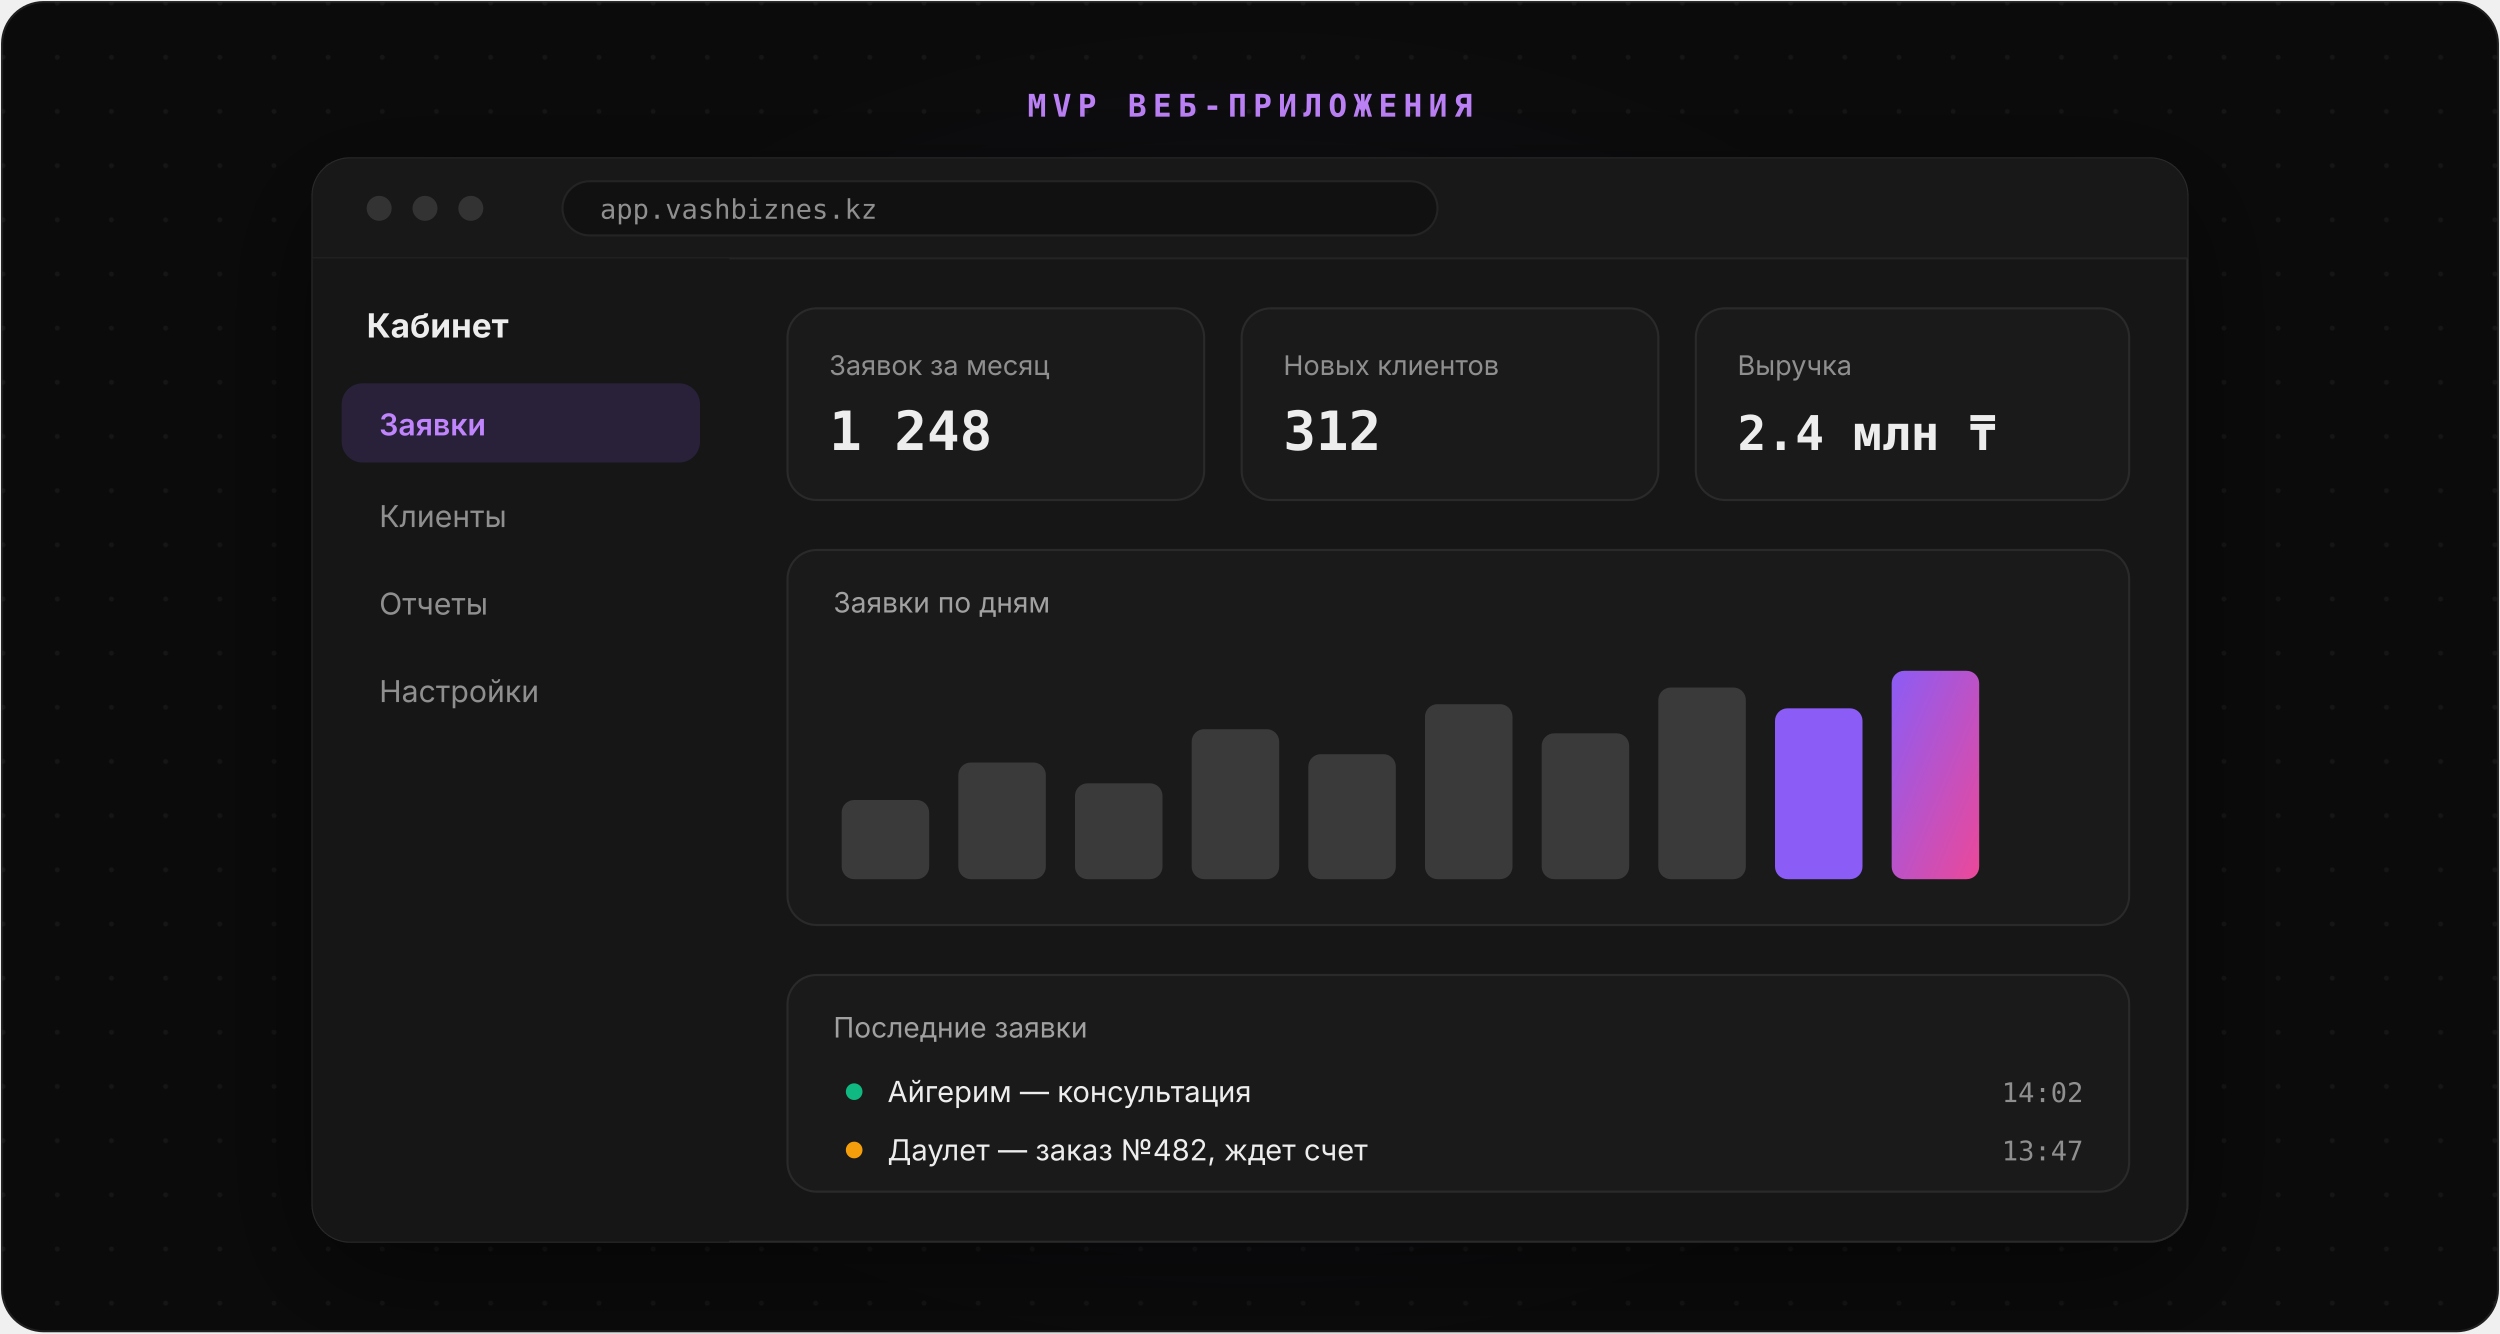
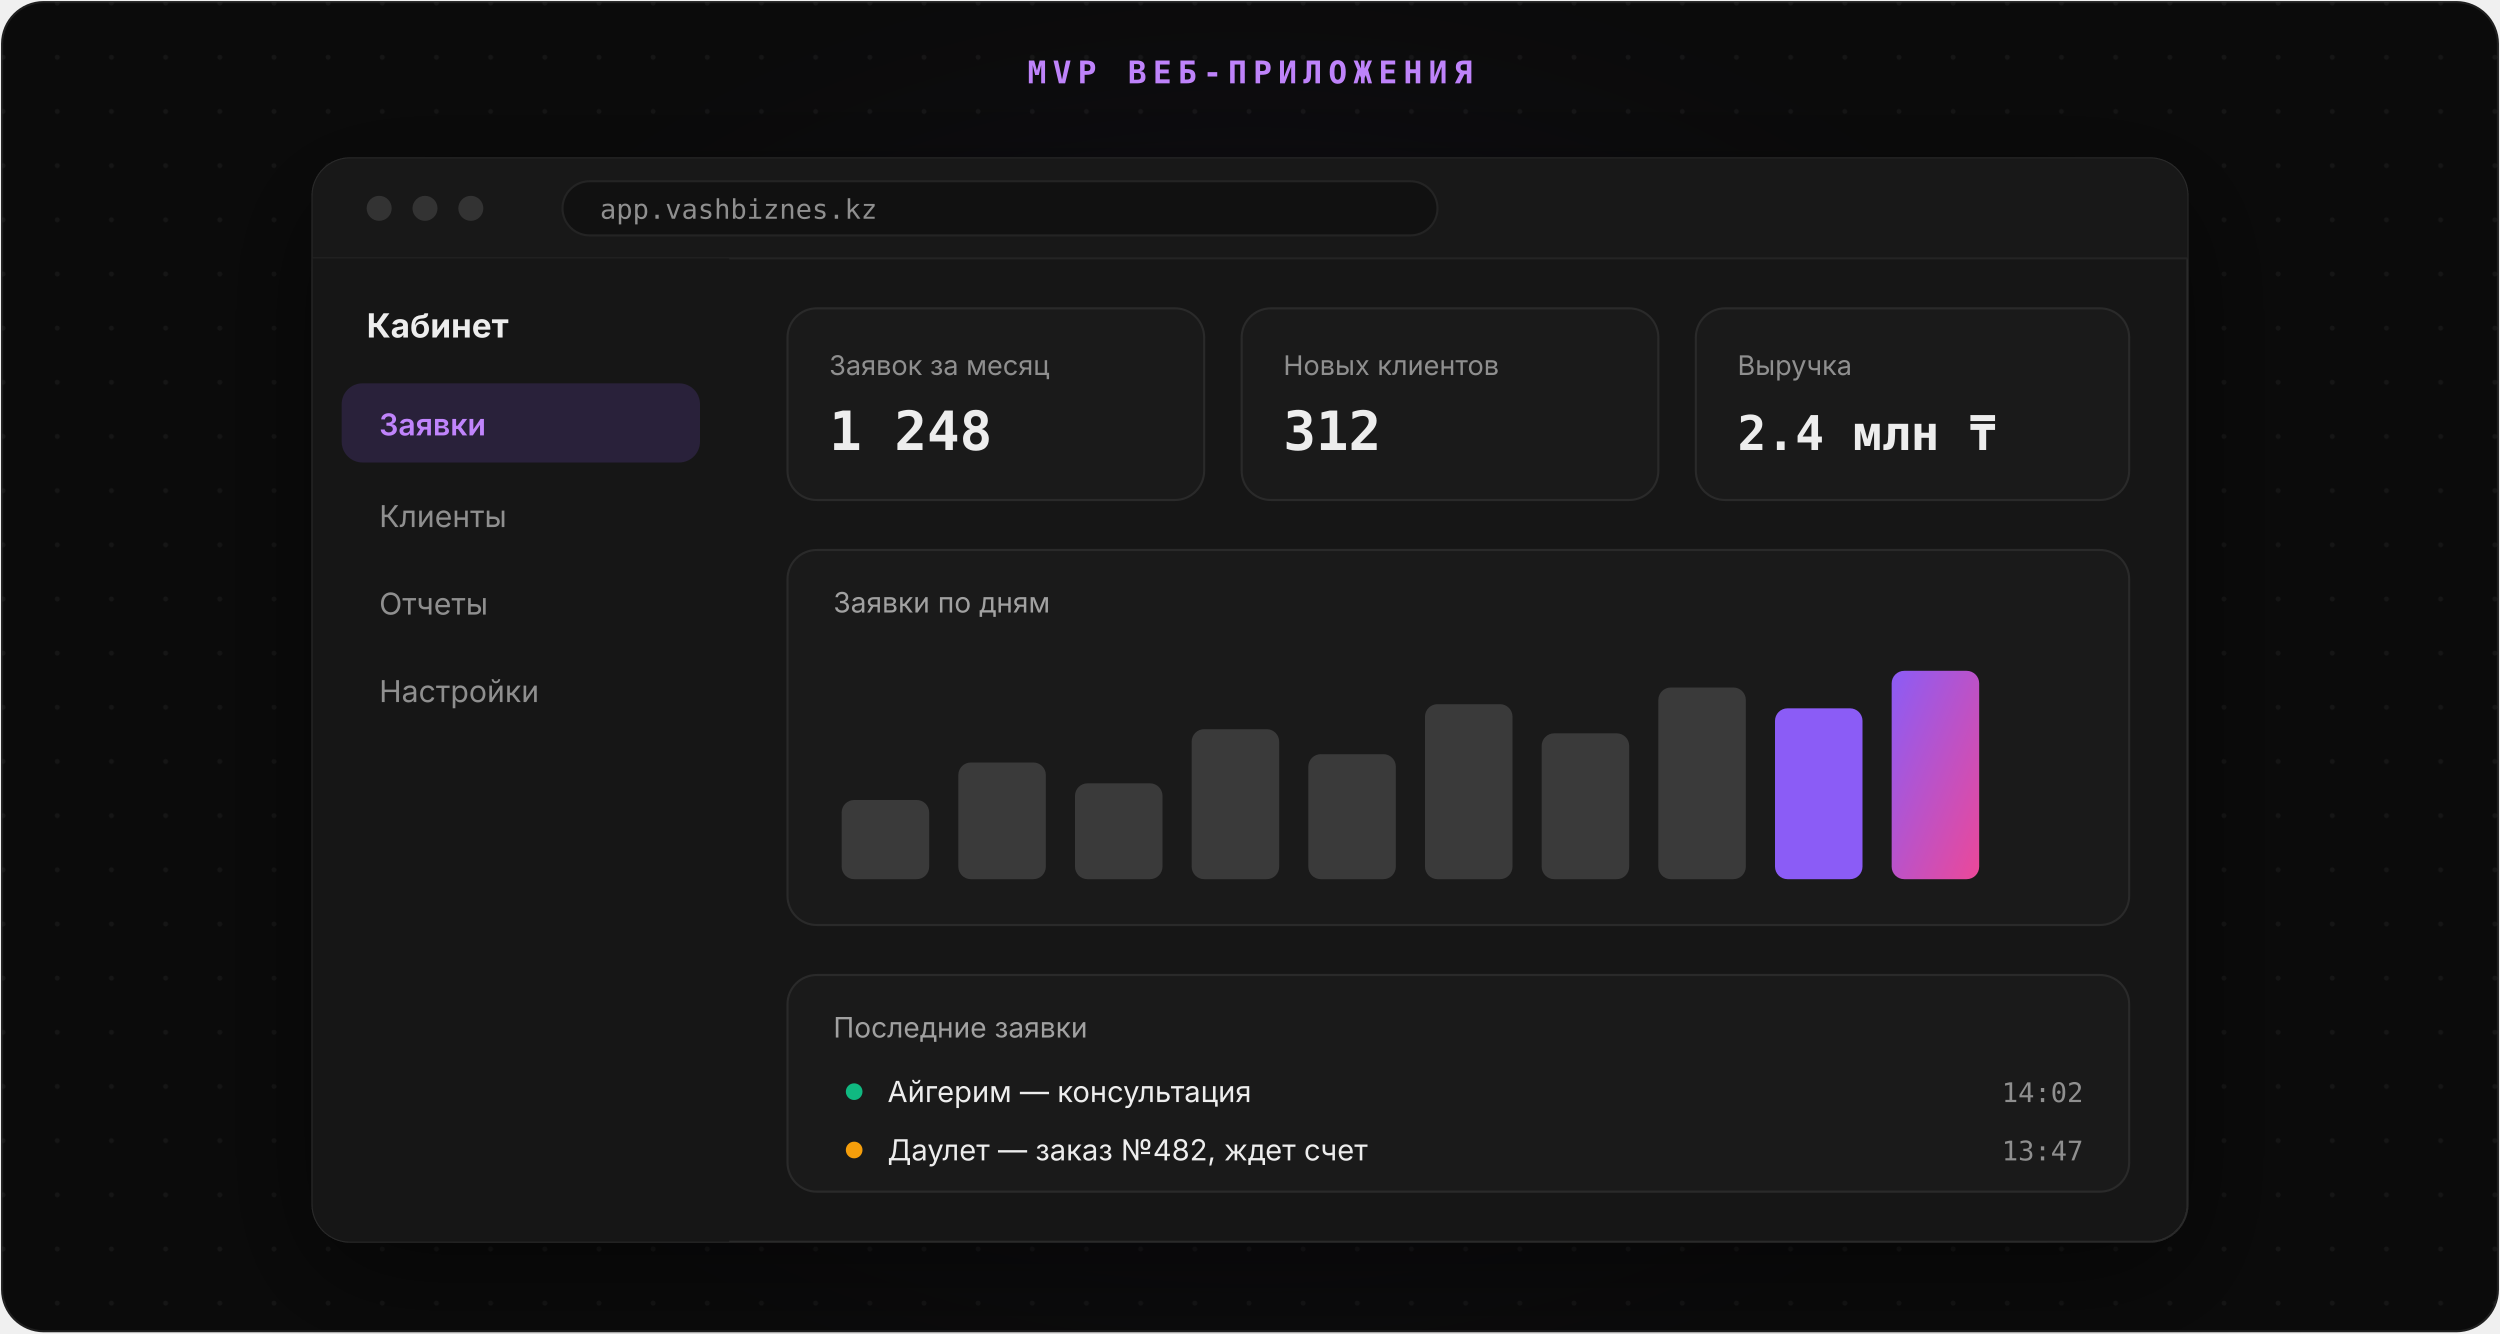
<svg xmlns="http://www.w3.org/2000/svg" viewBox="0 0 1200 640" width="1200" height="640" font-family="Inter, ui-sans-serif, system-ui, -apple-system, Segoe UI, sans-serif">
  <defs>
    <linearGradient id="grad" x1="0" y1="0" x2="1" y2="1">
      <stop offset="0" stop-color="#8b5cf6" />
      <stop offset="1" stop-color="#ec4899" />
    </linearGradient>
    <pattern id="dots" width="26" height="26" patternUnits="userSpaceOnUse">
      <circle cx="1.5" cy="1.5" r="1.2" fill="#ffffff" fill-opacity="0.045" />
    </pattern>
    <filter id="drop" x="-30%" y="-30%" width="160%" height="160%">
      <feDropShadow dx="0" dy="16" stdDeviation="28" flood-color="#000000" flood-opacity="0.5" />
    </filter>
    <filter id="glow" x="-60%" y="-60%" width="220%" height="220%">
      <feGaussianBlur stdDeviation="80" />
    </filter>
    <clipPath id="win">
      <rect x="150" y="76" width="900" height="520" rx="18" />
    </clipPath>
  </defs>
  <rect x="1" y="1" width="1198" height="638" rx="20" fill="#0b0b0b" stroke="#1f1f1f" />
  <rect x="1" y="1" width="1198" height="638" rx="20" fill="url(#dots)" />
  <ellipse cx="600" cy="330" rx="300" ry="200" fill="#8b5cf6" opacity="0.10" filter="url(#glow)" />
-   <text x="600" y="56" text-anchor="middle" font-family="ui-monospace, SFMono-Regular, Menlo, monospace" font-size="15" letter-spacing="3" fill="#c084fc" font-weight="600">MVP ВЕБ-ПРИЛОЖЕНИЯ</text>
+   <text x="600" y="40" text-anchor="middle" font-family="ui-monospace, SFMono-Regular, Menlo, monospace" font-size="15" letter-spacing="3" fill="#c084fc" font-weight="600">MVP ВЕБ-ПРИЛОЖЕНИЯ</text>
  <g filter="url(#drop)">
    <rect x="150" y="76" width="900" height="520" rx="18" fill="#131313" stroke="#2a2a2a" />
  </g>
  <g clip-path="url(#win)">
    <rect x="150" y="76" width="900" height="48" fill="#181818" />
    <circle cx="182" cy="100" r="6" fill="#333333" />
    <circle cx="204" cy="100" r="6" fill="#333333" />
    <circle cx="226" cy="100" r="6" fill="#333333" />
    <rect x="270" y="87" width="420" height="26" rx="13" fill="#111111" stroke="#242424" />
    <text x="288" y="105" fill="#8f8f8f" font-size="13" font-family="ui-monospace, monospace">app.vashbiznes.kz</text>
    <line x1="150" y1="124" x2="1050" y2="124" stroke="#242424" />
    <rect x="150" y="124" width="200" height="472" fill="#161616" />
    <text x="176" y="162" fill="#ededed" font-size="16" font-weight="700">Кабинет</text>
    <rect x="164" y="184" width="172" height="38" rx="10" fill="#8b5cf6" fill-opacity="0.16" />
    <text x="182" y="209" fill="#c084fc" font-size="14.5" font-weight="600">Заявки</text>
    <text x="182" y="253" fill="#8f8f8f" font-size="14.5">Клиенты</text>
    <text x="182" y="295" fill="#8f8f8f" font-size="14.5">Отчеты</text>
    <text x="182" y="337" fill="#8f8f8f" font-size="14.5">Настройки</text>
    <rect x="378" y="148" width="200" height="92" rx="14" fill="#1a1a1a" stroke="#2a2a2a" />
    <text x="398" y="180" fill="#8f8f8f" font-size="13">Заявок за месяц</text>
    <text x="398" y="216" fill="#ededed" font-size="26" font-weight="700" font-family="ui-monospace, monospace">1 248</text>
    <rect x="596" y="148" width="200" height="92" rx="14" fill="#1a1a1a" stroke="#2a2a2a" />
    <text x="616" y="180" fill="#8f8f8f" font-size="13">Новых клиентов</text>
    <text x="616" y="216" fill="#ededed" font-size="26" font-weight="700" font-family="ui-monospace, monospace">312</text>
    <rect x="814" y="148" width="208" height="92" rx="14" fill="#1a1a1a" stroke="#2a2a2a" />
    <text x="834" y="180" fill="#8f8f8f" font-size="13">Выручка</text>
    <text x="834" y="216" fill="#ededed" font-size="23" font-weight="700" font-family="ui-monospace, monospace">2.4 млн ₸</text>
    <rect x="378" y="264" width="644" height="180" rx="14" fill="#1a1a1a" stroke="#2a2a2a" />
    <text x="400" y="294" fill="#a1a1a1" font-size="13.5">Заявки по дням</text>
    <g>
      <rect x="404" y="384" width="42" height="38" rx="6" fill="#3a3a3a" />
      <rect x="460" y="366" width="42" height="56" rx="6" fill="#3a3a3a" />
      <rect x="516" y="376" width="42" height="46" rx="6" fill="#3a3a3a" />
      <rect x="572" y="350" width="42" height="72" rx="6" fill="#3a3a3a" />
      <rect x="628" y="362" width="42" height="60" rx="6" fill="#3a3a3a" />
      <rect x="684" y="338" width="42" height="84" rx="6" fill="#3a3a3a" />
      <rect x="740" y="352" width="42" height="70" rx="6" fill="#3a3a3a" />
      <rect x="796" y="330" width="42" height="92" rx="6" fill="#3a3a3a" />
      <rect x="852" y="340" width="42" height="82" rx="6" fill="#8b5cf6" />
      <rect x="908" y="322" width="42" height="100" rx="6" fill="url(#grad)" />
    </g>
    <rect x="378" y="468" width="644" height="104" rx="14" fill="#1a1a1a" stroke="#2a2a2a" />
    <text x="400" y="498" fill="#a1a1a1" font-size="13.5">Последние заявки</text>
    <circle cx="410" cy="524" r="4" fill="#10b981" />
    <text x="426" y="529" fill="#ededed" font-size="14">Айгерим — консультация</text>
    <text x="1000" y="529" text-anchor="end" fill="#8f8f8f" font-size="13" font-family="ui-monospace, monospace">14:02</text>
    <circle cx="410" cy="552" r="4" fill="#f59e0b" />
    <text x="426" y="557" fill="#ededed" font-size="14">Даулет — заказ №482, ждет счет</text>
    <text x="1000" y="557" text-anchor="end" fill="#8f8f8f" font-size="13" font-family="ui-monospace, monospace">13:47</text>
  </g>
</svg>
